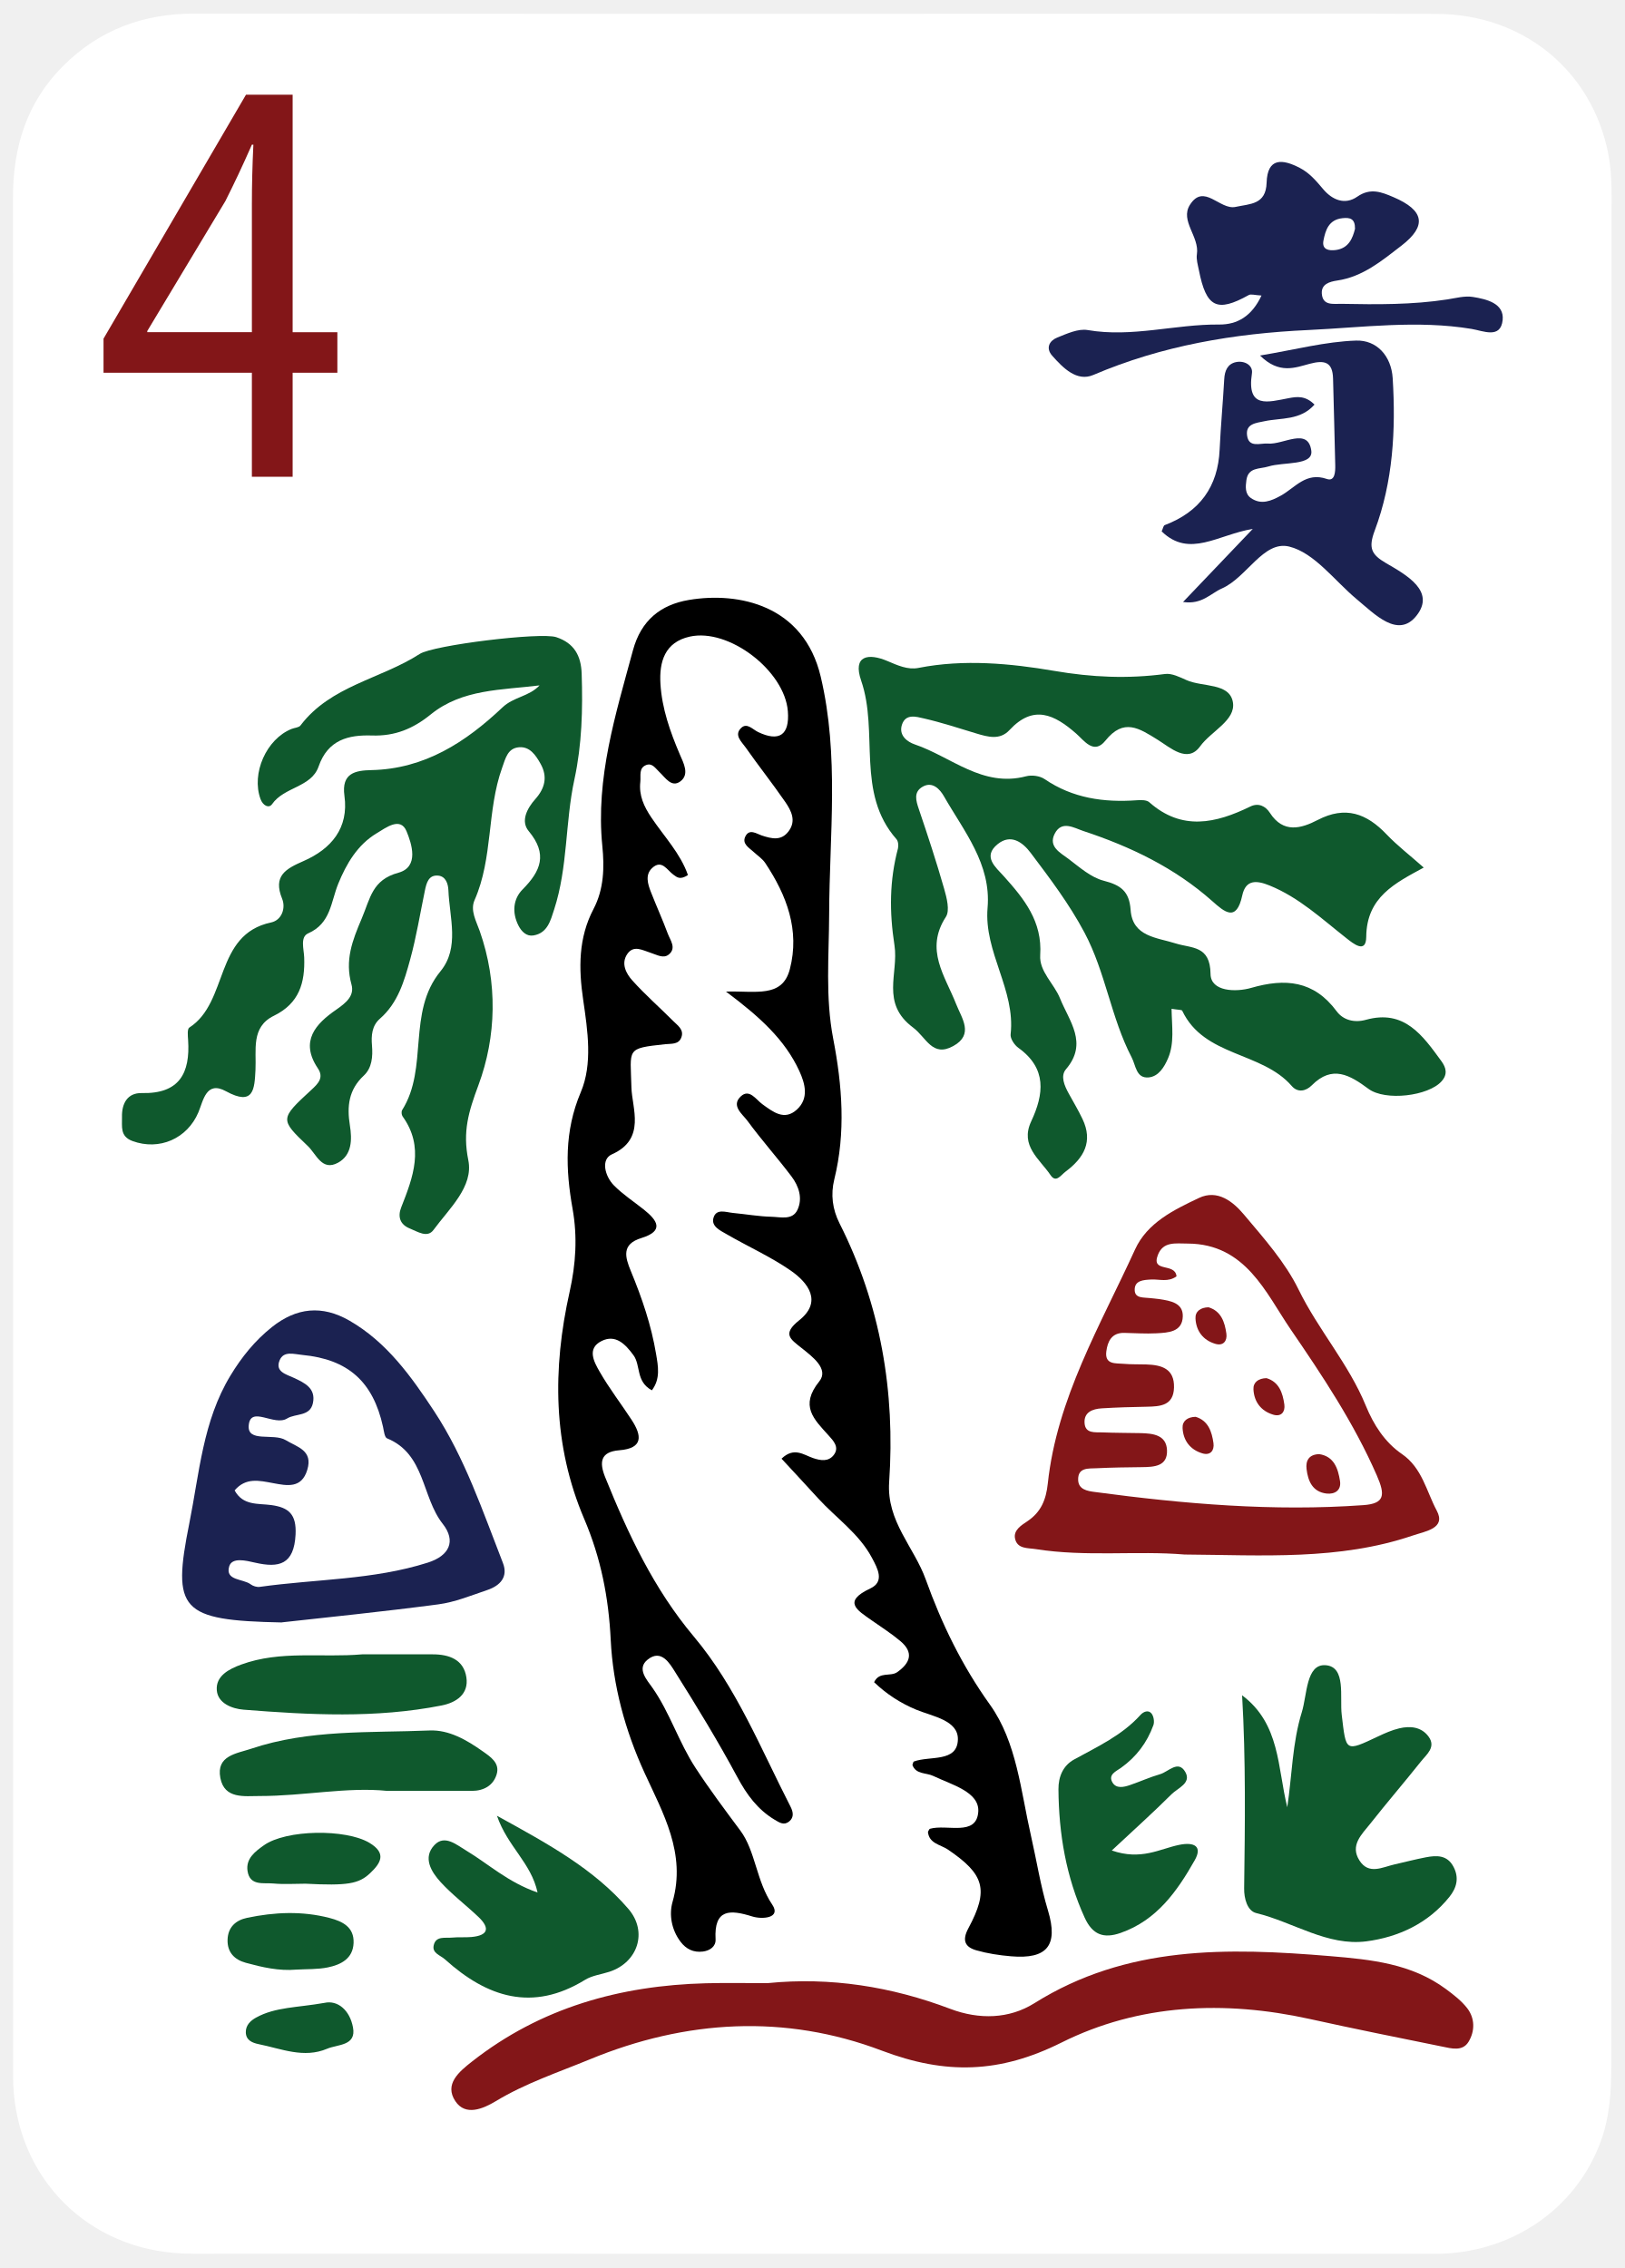
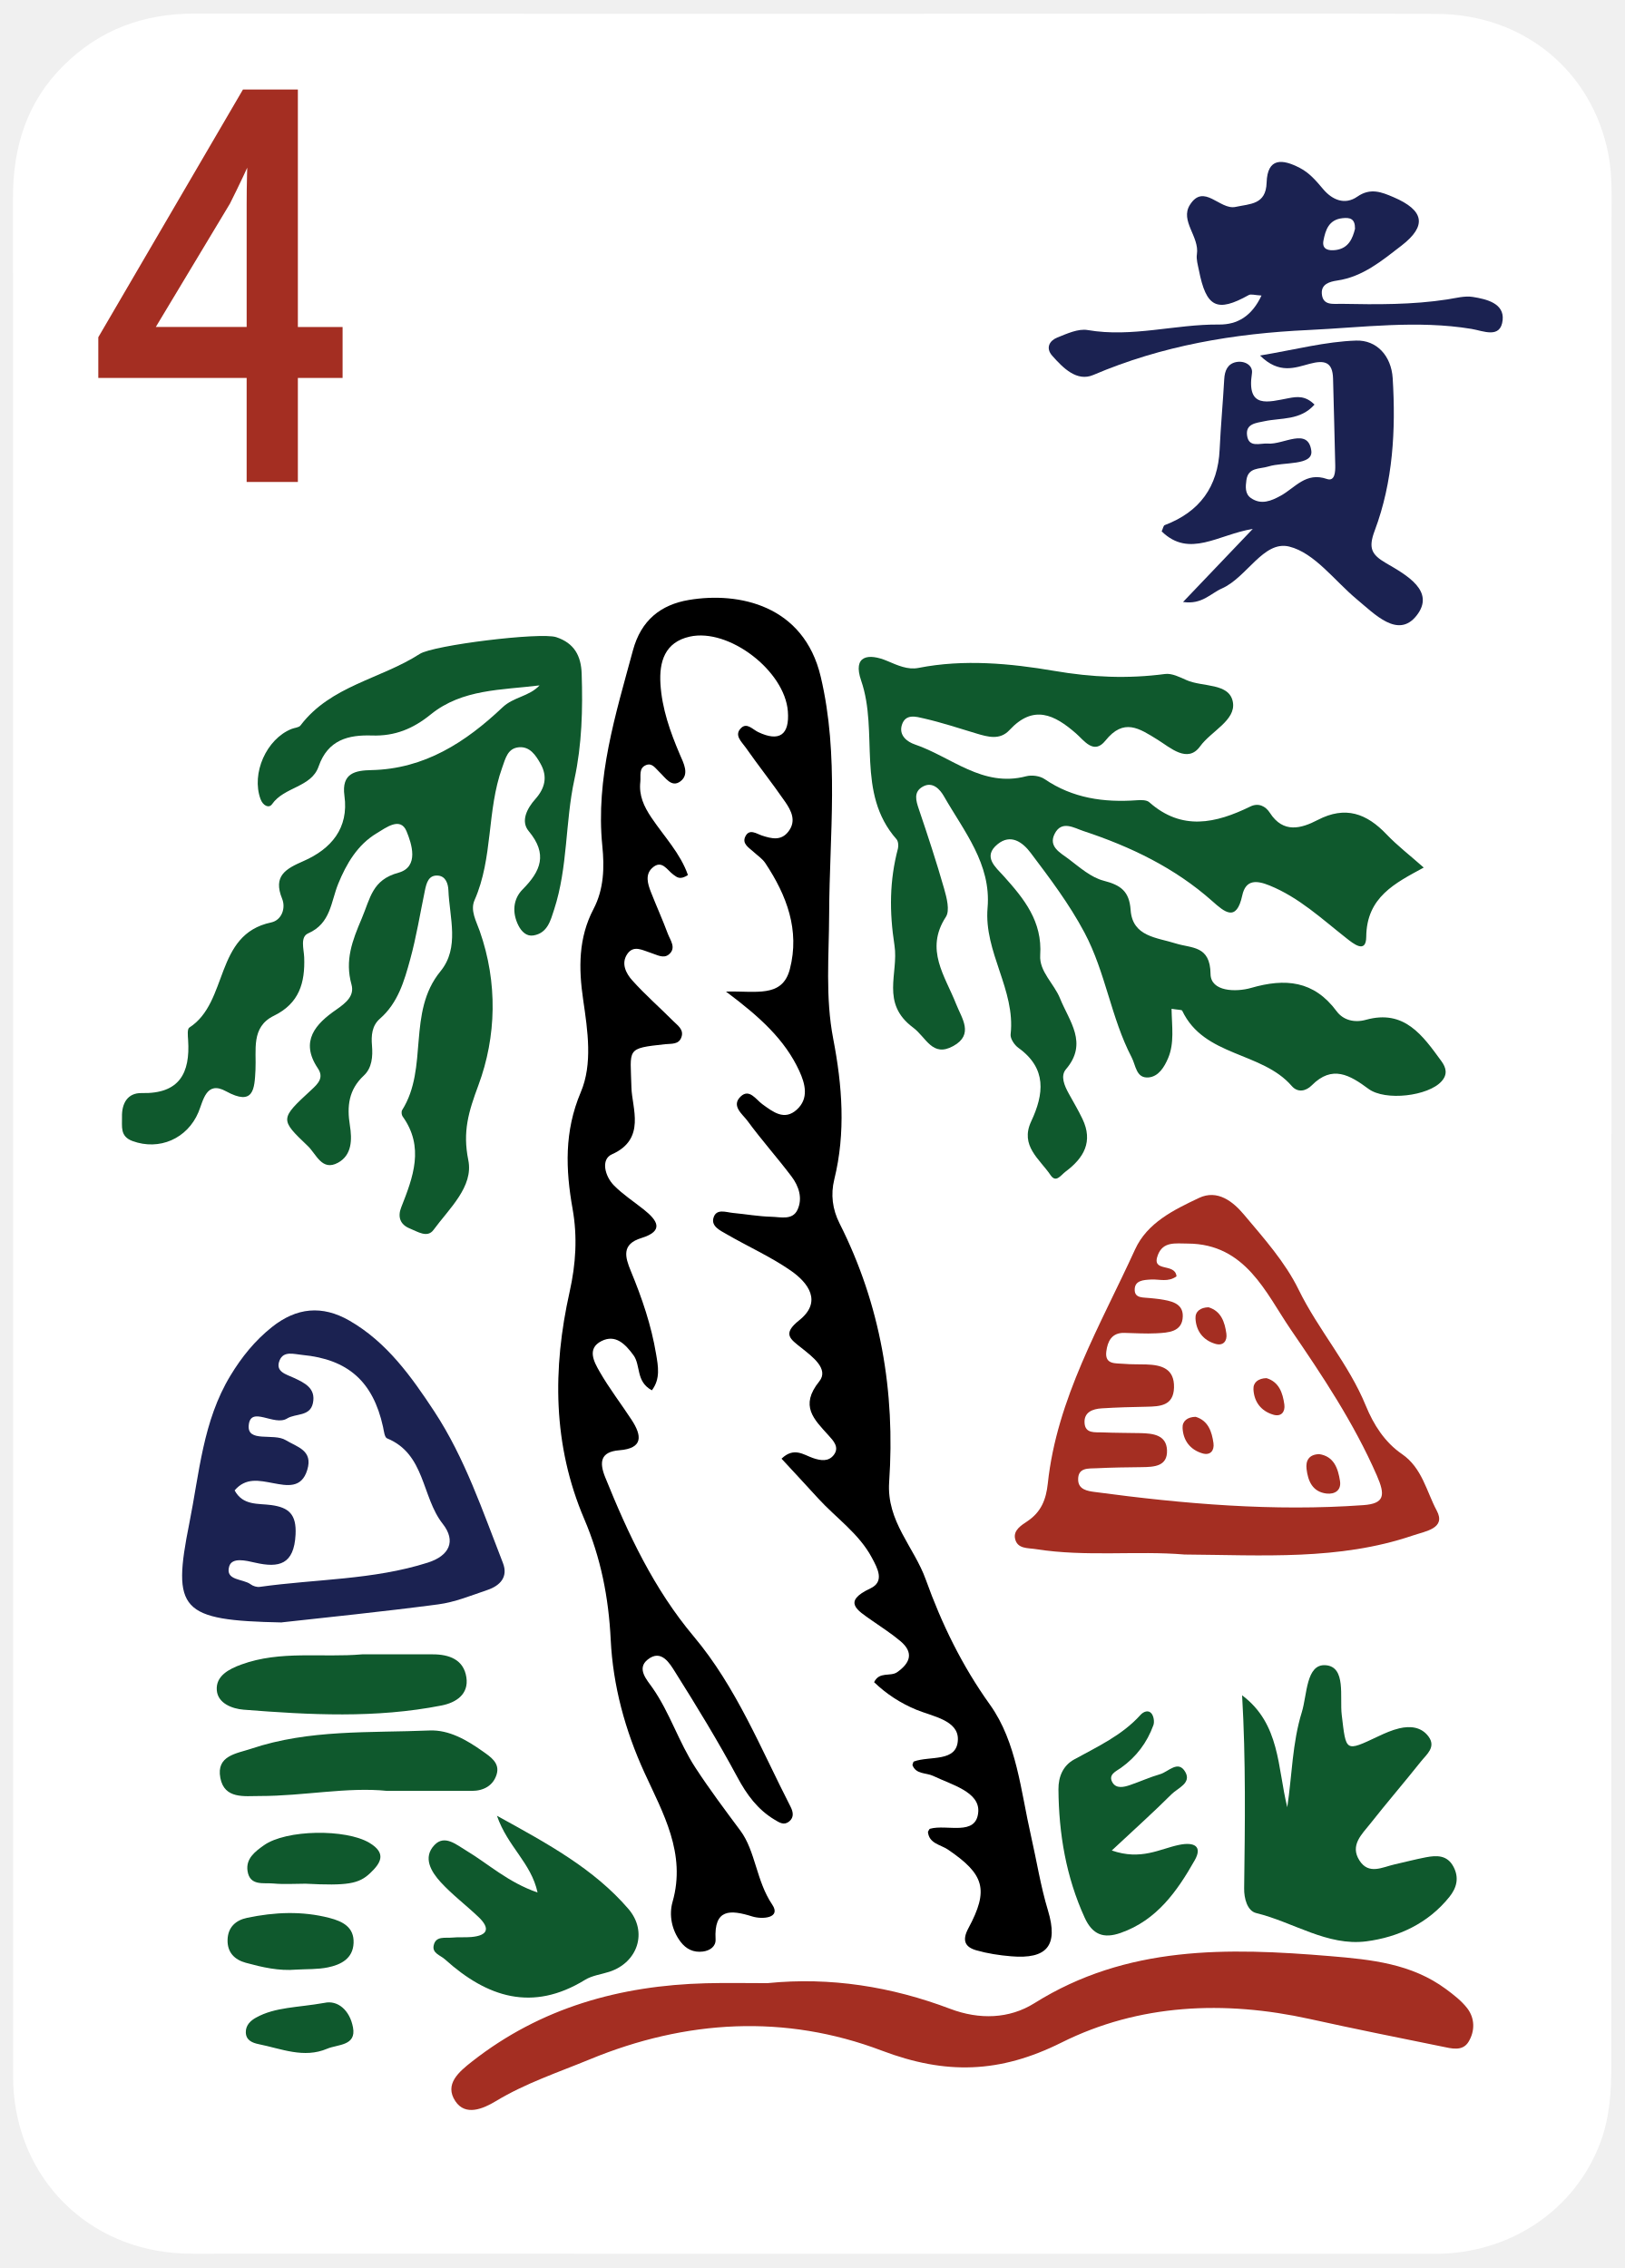
<svg xmlns="http://www.w3.org/2000/svg" id="Layer_1" data-name="Layer 1" viewBox="0 0 310.841 433.986" version="1.1" width="310.841" height="433.986">
  <defs id="defs1">
    <style id="style1">
      .cls-1 {
        fill: #fff;
      }

      .cls-2 {
        fill: #831618;
      }

      .cls-3 {
        fill: #1b2251;
      }

      .cls-4 {
        fill: #0f592d;
      }
    </style>
  </defs>
  <g id="g3" transform="translate(-86.56996,-31.14989)">
    <path d="m 397.39,299.93 c 0,-77.84 0.02,-155.7 0,-233.54 0,-10.31 -3.95,-18.92 -11.49,-25.92 -7.18,-6.67 -15.82,-9.34 -25.47,-9.32 -20.07,0.03 -40.14,0.03 -60.21,0.03 -59.06,0 -118.11,-0.02 -177.16,-0.03 -11.34,0 -20.72,4.34 -28.15,12.89 -6.27,7.22 -8.35,15.73 -8.34,25.12 0.08,59.52 0.04,119.04 0.04,178.55 0,49.66 -0.01,99.31 0,148.97 0,11.71 -0.06,23.43 0.17,35.14 0.17,8.21 3.52,15.25 9.04,21.3 8.08,8.86 18.27,11.9 30.02,11.88 72.97,-0.12 145.95,-0.03 218.92,-0.1 7.99,-0.01 16.05,0.84 23.98,-0.63 17.04,-3.17 28.65,-17.63 28.66,-35.57 0.03,-42.93 -0.01,-85.85 -0.01,-128.78 z m -2.43,-51.84 h -0.05 c 0,59.4 0,118.79 0,178.2 0,5.01 -0.29,9.96 -2.06,14.73 -4.8,12.96 -17.23,21.4 -31.66,21.4 -77.27,0 -154.53,-0.02 -231.79,-0.03 -2.55,0 -5.11,0.06 -7.66,-0.03 -18.18,-0.65 -31.86,-14.28 -32.59,-32.44 -0.03,-0.93 -0.02,-1.85 -0.02,-2.78 0,-119.38 0.02,-238.75 -0.03,-358.13 0,-9.73 2.62,-18.27 9.62,-25.26 6.96,-6.93 15.36,-10.01 25.14,-10 56.96,0.06 113.93,0.03 170.89,0.03 22.28,0 44.55,-0.09 66.82,0.03 16.55,0.09 29.64,10.91 32.75,26.74 0.84,4.24 0.62,8.55 0.63,12.84 0,58.24 0,116.48 0,174.72 z" id="path1" style="fill:none" />
    <path class="cls-1" d="m 394.91,248.09 h -0.05 c 0,59.4 0,118.79 0,178.2 0,5.01 -0.29,9.96 -2.06,14.73 -4.8,12.96 -17.23,21.4 -31.66,21.4 -77.27,0 -154.53,-0.02 -231.79,-0.03 -2.55,0 -5.11,0.06 -7.66,-0.03 -18.18,-0.65 -31.86,-14.28 -32.59,-32.44 -0.03,-0.93 -0.02,-1.85 -0.02,-2.78 0,-119.38 0.02,-238.75 -0.03,-358.13 0,-9.73 2.62,-18.27 9.62,-25.26 6.96,-6.93 15.36,-10.01 25.14,-10 56.96,0.06 113.93,0.03 170.89,0.03 22.28,0 44.55,-0.09 66.82,0.03 16.55,0.09 29.64,10.91 32.75,26.74 0.84,4.24 0.62,8.55 0.63,12.84 0,58.24 0,116.48 0,174.72 z" id="path2" />
-     <path class="cls-2" d="M 142.56,94.709 V 49.278 h -8.93 l -27.252,46.672 v 6.525 h 28.383 v 19.903 h 7.799 v -19.903 h 8.557 v -7.755 h -8.557 z M 134.762,70.302 V 94.709 H 114.748 V 94.489 L 129.687,69.632 c 1.692,-3.372 3.196,-6.525 5.075,-10.797 h 0.286 c -0.187,3.823 -0.286,7.645 -0.286,11.468 z" id="path3" style="stroke-width:1.098" />
+     <path class="cls-2" d="M 142.56,94.709 V 49.278 h -8.93 l -27.252,46.672 v 6.525 h 28.383 v 19.903 h 7.799 v -19.903 h 8.557 v -7.755 h -8.557 z M 134.762,70.302 V 94.709 H 114.748 V 94.489 L 129.687,69.632 c 1.692,-3.372 3.196,-6.525 5.075,-10.797 h 0.286 c -0.187,3.823 -0.286,7.645 -0.286,11.468 z" id="path3" style="stroke-width:2;stroke:#a42e22;stroke-opacity:1;stroke-dasharray:none;fill:#a42e22;fill-opacity:1" />
  </g>
  <g id="g23" transform="translate(-86.56996,-31.14989)">
    <path d="m 264.12,381.65 c 0.17,-0.26 0.24,-0.52 0.38,-0.56 3.26,-0.93 8.9,1.53 9.24,-3.25 0.27,-3.81 -5.11,-5.18 -8.61,-6.86 -1.35,-0.65 -3.32,-0.26 -3.99,-2.1 0.12,-0.3 0.15,-0.61 0.27,-0.66 3.05,-1.14 8.32,0.23 8.43,-4.21 0.09,-3.68 -4.81,-4.41 -7.95,-5.7 -3.06,-1.27 -5.72,-3.01 -8.08,-5.27 1.02,-2.11 3.11,-1 4.42,-1.92 2.54,-1.79 3.19,-3.78 0.6,-5.95 -1.72,-1.45 -3.64,-2.67 -5.49,-3.97 -2.72,-1.92 -5.67,-3.56 -0.25,-6.1 2.79,-1.31 1.39,-3.83 0.3,-5.87 -2.48,-4.65 -6.85,-7.6 -10.29,-11.37 -2.3,-2.53 -4.64,-5.03 -7,-7.59 2.39,-2.29 4.21,-0.74 6.02,-0.12 1.46,0.5 2.94,0.73 3.96,-0.57 1.17,-1.5 -0.09,-2.77 -0.99,-3.77 -2.79,-3.09 -5.56,-5.63 -1.77,-10.33 1.91,-2.37 -1.35,-4.76 -3.39,-6.39 -2.17,-1.73 -3.75,-2.67 -0.44,-5.31 4.43,-3.53 1.78,-7.14 -1.66,-9.52 -3.86,-2.67 -8.22,-4.61 -12.3,-6.98 -1.18,-0.68 -2.93,-1.48 -2.45,-3.1 0.54,-1.83 2.37,-1.06 3.74,-0.93 2.45,0.23 4.89,0.67 7.34,0.73 1.75,0.04 4.03,0.72 4.99,-1.33 1.03,-2.2 0.26,-4.52 -1.14,-6.38 -2.72,-3.6 -5.74,-6.98 -8.41,-10.62 -0.95,-1.3 -3.23,-2.9 -1.29,-4.71 1.64,-1.53 2.9,0.62 4.12,1.5 2.07,1.5 4.21,3.19 6.58,1.05 2.36,-2.13 1.63,-4.93 0.48,-7.43 -2.77,-6 -7.57,-10.35 -14.02,-15.17 5.7,-0.17 10.77,1.28 12.22,-4.29 1.94,-7.47 -0.6,-14.13 -4.7,-20.3 -0.55,-0.83 -1.47,-1.43 -2.22,-2.12 -0.88,-0.81 -2.28,-1.56 -1.6,-2.96 0.77,-1.58 2.14,-0.53 3.2,-0.18 1.85,0.6 3.65,1.04 5.04,-0.77 1.57,-2.03 0.56,-3.98 -0.61,-5.68 -2.44,-3.54 -5.12,-6.92 -7.59,-10.44 -0.74,-1.06 -2.26,-2.33 -0.84,-3.7 1.11,-1.08 2.19,0.27 3.25,0.78 4.06,1.94 6.04,0.54 5.69,-3.97 -0.6,-7.75 -11.28,-15.97 -18.78,-14.29 -4.77,1.07 -5.85,4.81 -5.6,9 0.28,4.76 1.86,9.21 3.73,13.59 0.69,1.6 1.88,3.77 0.08,5.11 -1.7,1.26 -2.87,-0.73 -4.03,-1.81 -0.73,-0.68 -1.35,-1.77 -2.51,-1.32 -1.47,0.58 -0.99,2.05 -1.12,3.22 -0.29,2.59 0.68,4.7 2.13,6.85 2.43,3.61 5.56,6.87 6.98,10.98 -1.53,1 -2.11,0.41 -2.77,-0.06 -1.22,-0.88 -2.22,-2.98 -4.06,-1.3 -1.4,1.28 -0.86,3.06 -0.25,4.62 1.05,2.68 2.24,5.3 3.24,7.99 0.47,1.25 1.66,2.71 0.21,3.93 -1.05,0.89 -2.33,0.06 -3.48,-0.29 -1.53,-0.47 -3.25,-1.57 -4.48,0.2 -1.26,1.82 -0.25,3.75 0.95,5.08 2.46,2.74 5.24,5.17 7.84,7.78 0.83,0.83 2.06,1.62 1.56,3.06 -0.5,1.47 -1.91,1.23 -3.11,1.36 -7.6,0.82 -6.64,0.8 -6.46,8.28 0.09,3.91 2.86,9.87 -3.73,12.79 -2.17,0.96 -1.36,4.18 0.38,5.95 1.71,1.73 3.8,3.09 5.72,4.62 2.57,2.05 3.99,4.08 -0.47,5.45 -3.84,1.18 -3.12,3.64 -2.01,6.33 2.13,5.14 3.92,10.39 4.83,15.88 0.39,2.32 0.86,4.73 -0.81,6.93 -3.11,-1.68 -2.09,-4.76 -3.52,-6.72 -1.57,-2.14 -3.43,-4.05 -6.11,-2.71 -2.87,1.44 -1.42,4.02 -0.36,5.87 1.83,3.19 4.1,6.13 6.12,9.22 1.96,3 2.26,5.45 -2.36,5.81 -3.65,0.29 -3.84,2.33 -2.71,5.14 4.39,10.87 9.3,21.38 16.97,30.51 8.13,9.68 12.81,21.45 18.51,32.57 0.46,0.91 0.73,1.99 -0.26,2.8 -0.99,0.82 -1.87,0.23 -2.77,-0.31 -3.28,-1.96 -5.36,-4.81 -7.17,-8.19 -3.68,-6.84 -7.73,-13.49 -11.87,-20.06 -1.06,-1.69 -2.68,-4.49 -5.28,-2.4 -2.16,1.74 -0.14,3.87 0.94,5.42 3.32,4.75 5,10.36 8.22,15.29 2.71,4.15 5.6,8 8.58,12.01 2.91,3.91 3.03,9.63 6.1,14.16 1.76,2.6 -1.92,2.86 -3.81,2.27 -4.22,-1.32 -7.36,-1.52 -7.03,4.38 0.07,1.34 -1.04,2.15 -2.42,2.33 -1.8,0.23 -3.21,-0.46 -4.28,-1.87 -1.74,-2.3 -2.23,-5.19 -1.53,-7.64 2.65,-9.26 -1.86,-17.03 -5.35,-24.66 -3.76,-8.21 -6.05,-16.74 -6.48,-25.43 -0.4,-8.17 -1.89,-15.72 -5.07,-23.17 -6.03,-14.12 -6.09,-28.74 -2.79,-43.49 1.18,-5.29 1.52,-10.46 0.56,-15.86 -1.33,-7.5 -1.62,-14.8 1.57,-22.32 2.29,-5.38 1.32,-11.78 0.46,-17.66 -0.89,-6.05 -0.93,-11.85 1.98,-17.4 2,-3.81 2.09,-7.99 1.68,-12.06 -1.3,-13.02 2.54,-25.15 5.86,-37.43 1.56,-5.76 5.31,-8.73 10.72,-9.64 9.5,-1.59 21.97,0.96 25.21,14.7 3.57,15.11 1.66,30.26 1.61,45.38 -0.03,8 -0.76,15.94 0.78,23.91 1.72,8.91 2.42,17.91 0.2,26.9 -0.71,2.88 -0.35,5.71 1,8.39 7.88,15.6 10.68,32.24 9.5,49.5 -0.52,7.54 4.77,12.43 7.01,18.68 3.03,8.44 6.92,16.46 12.28,23.94 5.14,7.19 5.89,16.53 7.84,25.06 1.09,4.76 1.83,9.61 3.26,14.33 2.01,6.68 -0.16,9.34 -7.07,8.75 -2.24,-0.19 -4.5,-0.53 -6.66,-1.15 -2.15,-0.62 -2.75,-1.89 -1.51,-4.2 3.97,-7.38 3.09,-10.32 -3.9,-15.07 -1.42,-0.96 -3.63,-1.14 -3.83,-3.4 z" id="path4" />
    <path class="cls-4" d="m 310.72,224.18 c 0.06,3.43 0.57,6.54 -0.65,9.43 -0.74,1.75 -1.85,3.55 -3.76,3.71 -2.38,0.19 -2.41,-2.29 -3.23,-3.85 -3.95,-7.59 -4.96,-16.23 -9.02,-23.87 -2.93,-5.51 -6.6,-10.35 -10.29,-15.25 -1.57,-2.09 -3.83,-3.68 -6.31,-1.68 -2.97,2.4 -0.38,4.43 1.16,6.14 3.9,4.34 7.4,8.65 6.97,15.11 -0.21,3.13 2.66,5.45 3.8,8.29 1.75,4.35 5.41,8.53 1.13,13.54 -1.11,1.3 -0.29,3.16 0.53,4.65 0.89,1.62 1.84,3.21 2.63,4.87 2.06,4.32 0.28,7.44 -3.21,10.05 -0.95,0.71 -1.85,2.26 -2.91,0.68 -2.07,-3.06 -5.88,-5.6 -3.7,-10.26 2.45,-5.23 3.04,-10.14 -2.44,-14.08 -0.76,-0.54 -1.59,-1.78 -1.49,-2.6 0.96,-8.53 -5.14,-15.7 -4.41,-24.21 0.72,-8.37 -4.53,-14.65 -8.36,-21.35 -0.72,-1.26 -2.14,-2.9 -4.05,-1.82 -1.79,1.01 -1.3,2.66 -0.73,4.33 1.71,5.04 3.37,10.09 4.83,15.2 0.49,1.73 1.13,4.16 0.33,5.39 -4.08,6.27 -0.15,11.29 1.96,16.67 1.08,2.74 3.46,5.83 -0.54,8.04 -4.03,2.23 -5.16,-1.66 -7.7,-3.54 -6.26,-4.67 -2.73,-10.35 -3.55,-15.71 -1,-6.49 -0.96,-12.39 0.66,-18.54 0.14,-0.54 0.06,-1.4 -0.28,-1.79 -7.82,-8.87 -3.34,-20.47 -6.76,-30.35 -1.66,-4.8 1.37,-5.3 5.03,-3.74 1.93,0.82 3.88,1.72 5.92,1.32 8.7,-1.72 17.65,-0.86 25.97,0.56 7.29,1.25 14.09,1.54 21.23,0.6 1.3,-0.17 2.8,0.59 4.1,1.17 3.08,1.37 8.25,0.48 8.88,4.24 0.58,3.47 -4.17,5.52 -6.28,8.44 -2.4,3.32 -5.73,0.21 -8.09,-1.25 -3.58,-2.22 -6.51,-4.23 -10.03,0.16 -2.22,2.77 -4.09,-0.06 -5.6,-1.37 -4.16,-3.64 -8.17,-5.6 -12.75,-0.66 -1.82,1.97 -4.11,1.32 -6.34,0.65 -3.33,-1.01 -6.66,-2.1 -10.05,-2.88 -1.44,-0.33 -3.49,-0.97 -4.19,1.23 -0.64,2.01 1.01,3.25 2.45,3.74 6.99,2.37 12.97,8.3 21.32,6.1 1.07,-0.28 2.63,-0.08 3.53,0.54 5.38,3.67 11.34,4.5 17.64,4.05 0.8,-0.06 1.88,-0.08 2.39,0.38 6.25,5.53 12.73,4.04 19.33,0.82 1.56,-0.76 2.91,-0.08 3.74,1.2 2.57,4 6,3.01 9.16,1.37 5.3,-2.75 9.35,-1.25 13.17,2.76 2.08,2.18 4.5,4.03 7.11,6.35 -5.45,2.97 -10.94,5.63 -11,13.26 -0.03,3.32 -2.5,1.28 -3.84,0.22 -4.67,-3.67 -9.02,-7.76 -14.66,-10.05 -2.51,-1.02 -4.56,-1.15 -5.22,1.9 -1.12,5.19 -3.4,3.17 -5.74,1.09 -7.19,-6.39 -15.66,-10.44 -24.68,-13.42 -1.77,-0.59 -4.12,-2.09 -5.46,0.51 -1.3,2.52 1.13,3.68 2.65,4.84 2.11,1.6 4.28,3.54 6.73,4.17 3.25,0.84 4.89,2.01 5.14,5.6 0.36,5.12 5.01,5.25 8.63,6.4 3.04,0.96 6.6,0.34 6.66,5.84 0.04,3.41 4.88,3.5 7.76,2.67 6.53,-1.89 12.01,-1.42 16.37,4.47 1.25,1.69 3.38,2.25 5.6,1.63 7.37,-2.05 10.86,3.01 14.43,7.9 0.93,1.28 1.24,2.53 0.04,3.87 -2.51,2.82 -10.75,3.84 -13.99,1.44 -3.55,-2.63 -6.91,-4.63 -10.84,-0.67 -1.11,1.12 -2.68,1.46 -3.83,0.13 -5.74,-6.63 -16.76,-5.55 -20.96,-14.41 -0.1,-0.2 -0.74,-0.15 -2.02,-0.36 z" id="path5" />
    <path class="cls-4" d="m 189.8,162.3 c -7.23,0.91 -14.78,0.66 -20.82,5.56 -3.39,2.75 -6.86,4.17 -11.22,4.03 -4.52,-0.15 -8.46,0.8 -10.24,5.95 -1.39,3.99 -6.58,3.86 -8.89,7.18 -0.61,0.88 -1.77,0.28 -2.22,-0.98 -1.78,-4.89 1.11,-11.47 5.95,-13.41 0.57,-0.23 1.39,-0.25 1.7,-0.66 5.78,-7.63 15.37,-8.88 22.82,-13.69 2.6,-1.68 23.12,-4.2 26.11,-3.21 3.45,1.14 4.76,3.57 4.87,7 0.22,6.79 0.06,13.54 -1.39,20.22 -1.78,8.21 -1.24,16.79 -3.87,24.87 -0.69,2.12 -1.26,4.54 -3.97,4.99 -1.32,0.22 -2.28,-0.74 -2.87,-1.9 -1.25,-2.47 -1.02,-5.08 0.8,-6.91 3.52,-3.54 4.81,-6.78 1.17,-11.15 -1.6,-1.91 -0.31,-4.37 1.26,-6.13 1.85,-2.08 2.39,-4.28 1.01,-6.75 -0.91,-1.63 -2.05,-3.35 -4.14,-3.17 -2.16,0.19 -2.56,2.08 -3.22,3.93 -2.95,8.2 -1.71,17.24 -5.27,25.31 -0.88,1.99 0.32,4.02 0.99,5.94 3.46,9.86 3.19,20.19 -0.25,29.47 -1.9,5.12 -3.05,8.87 -1.94,14.36 1.03,5.07 -3.66,9.26 -6.66,13.35 -1.18,1.6 -3.05,0.32 -4.54,-0.28 -1.89,-0.76 -2.33,-2.28 -1.64,-4.03 2.28,-5.79 4.49,-11.54 0.26,-17.43 -0.2,-0.28 -0.25,-0.91 -0.08,-1.19 5.11,-8.1 0.88,-18.68 7.34,-26.57 3.7,-4.52 1.72,-10.26 1.51,-15.51 -0.05,-1.23 -0.51,-2.65 -1.95,-2.79 -1.83,-0.17 -2.24,1.38 -2.54,2.83 -0.92,4.41 -1.63,8.87 -2.82,13.2 -1.13,4.13 -2.33,8.33 -5.79,11.35 -1.54,1.34 -1.68,3.23 -1.52,5.12 0.18,2.13 0,4.31 -1.56,5.76 -2.91,2.71 -3.25,5.89 -2.67,9.52 0.44,2.72 0.41,5.7 -2.27,7.16 -3.08,1.68 -4.14,-1.64 -5.78,-3.2 -5.36,-5.11 -5.36,-5.17 0.67,-10.73 1.33,-1.22 2.45,-2.36 1.25,-4.14 -3.5,-5.22 -0.37,-8.53 3.51,-11.21 1.9,-1.32 3.53,-2.66 2.93,-4.82 -1.29,-4.65 0.14,-8.36 1.97,-12.66 1.64,-3.87 1.99,-7.37 7,-8.73 4.05,-1.11 2.52,-5.6 1.57,-7.92 -1.17,-2.86 -3.94,-0.7 -5.74,0.38 -3.67,2.21 -5.78,5.84 -7.33,9.63 -1.43,3.5 -1.41,7.6 -5.76,9.51 -1.57,0.69 -0.82,3.01 -0.76,4.59 0.18,4.86 -0.94,8.81 -5.8,11.18 -4.43,2.16 -3.32,6.56 -3.52,10.37 -0.19,3.61 -0.3,7 -5.65,4.07 -3.79,-2.08 -4.33,1.8 -5.27,4.03 -2.12,5.03 -7.47,7.39 -12.61,5.5 -2.44,-0.9 -1.96,-2.8 -2.01,-4.57 -0.07,-2.61 1.04,-4.67 3.79,-4.61 7.19,0.17 9.28,-3.8 8.86,-10.15 -0.05,-0.81 -0.19,-2.11 0.23,-2.38 7.57,-4.87 4.72,-17.81 15.66,-20.12 2.02,-0.43 2.83,-2.74 2.1,-4.53 -1.79,-4.39 0.7,-5.73 4.08,-7.21 5.31,-2.32 8.7,-6.3 7.84,-12.49 -0.61,-4.39 2.14,-4.85 5.14,-4.92 10.2,-0.21 18.08,-5.36 25.09,-11.99 2.17,-2.06 5.07,-2.05 7.11,-4.23 z" id="path6" />
-     <path class="cls-2" d="m 233.49,410.62 c 11.93,-1.19 23.6,0.65 34.9,4.93 5.55,2.1 11.27,1.93 16.08,-1.08 17.69,-11.1 36.96,-10.65 56.63,-9.01 7.89,0.66 15.54,1.44 22.12,6.3 1.47,1.09 2.98,2.25 4.08,3.68 1.49,1.95 1.47,4.38 0.25,6.4 -1.16,1.92 -3.3,1.28 -5.08,0.92 -8.44,-1.71 -16.88,-3.41 -25.29,-5.27 -16.35,-3.61 -32.69,-2.9 -47.52,4.51 -11.82,5.9 -22.15,6.18 -34.38,1.54 -18.49,-7.01 -37.45,-5.93 -55.86,1.67 -6.06,2.5 -12.3,4.56 -17.97,7.99 -2.47,1.49 -5.83,2.92 -7.76,0.01 -2.16,-3.25 0.69,-5.62 3.2,-7.59 13.14,-10.31 28.31,-14.54 44.75,-14.97 3.9,-0.1 7.8,-0.02 11.85,-0.02 z" id="path7" />
-     <path class="cls-2" d="m 313.2,328.61 c -9.16,-0.77 -18.84,0.49 -28.43,-1.03 -1.56,-0.25 -3.59,0 -4,-2.05 -0.32,-1.6 1.25,-2.54 2.37,-3.29 2.62,-1.76 3.57,-4.12 3.9,-7.2 1.74,-16.33 10.07,-30.28 16.7,-44.81 2.34,-5.12 7.42,-7.57 12.22,-9.85 3.57,-1.69 6.53,0.71 8.61,3.18 3.81,4.53 7.89,9.1 10.45,14.34 3.79,7.75 9.6,14.24 12.87,22.24 1.48,3.62 3.63,7 6.92,9.25 3.86,2.65 4.69,7.16 6.65,10.82 1.82,3.41 -2.13,3.93 -4.6,4.77 -14.11,4.79 -28.69,3.74 -43.65,3.63 z m -1.52,-53.24 c -1.62,1.19 -3.29,0.53 -4.88,0.62 -1.47,0.08 -3.2,0.16 -3.13,2.05 0.05,1.6 1.75,1.35 2.92,1.5 0.61,0.08 1.23,0.1 1.83,0.2 2.07,0.33 4.52,0.7 4.45,3.3 -0.08,3.01 -2.8,3.12 -5.06,3.24 -2.04,0.11 -4.09,-0.04 -6.14,-0.08 -2.42,-0.05 -3.19,1.65 -3.43,3.55 -0.33,2.58 1.8,2.23 3.33,2.37 1.43,0.13 2.87,0.07 4.3,0.12 2.93,0.09 5.42,0.79 5.32,4.43 -0.1,3.47 -2.64,3.61 -5.24,3.66 -2.87,0.05 -5.74,0.13 -8.6,0.31 -1.74,0.11 -3.44,0.73 -3.27,2.85 0.15,2 1.98,1.7 3.35,1.75 2.46,0.1 4.92,0.09 7.38,0.14 2.35,0.06 4.92,0.33 5.04,3.26 0.13,3.12 -2.47,3.22 -4.83,3.25 -2.87,0.03 -5.74,0.07 -8.61,0.21 -1.55,0.08 -3.64,-0.21 -3.56,2.25 0.06,1.82 1.76,2.11 3.16,2.29 17.06,2.29 34.18,3.76 51.41,2.52 4.11,-0.29 4.21,-1.94 2.57,-5.69 -4.37,-10.01 -10.42,-19.09 -16.48,-27.94 -4.73,-6.91 -8.58,-16.37 -19.69,-16.42 -2.38,-0.01 -4.71,-0.44 -5.72,2.19 -1.33,3.44 3.3,1.4 3.57,4.07 z" id="path8" />
+     <path class="cls-2" d="m 233.49,410.62 c 11.93,-1.19 23.6,0.65 34.9,4.93 5.55,2.1 11.27,1.93 16.08,-1.08 17.69,-11.1 36.96,-10.65 56.63,-9.01 7.89,0.66 15.54,1.44 22.12,6.3 1.47,1.09 2.98,2.25 4.08,3.68 1.49,1.95 1.47,4.38 0.25,6.4 -1.16,1.92 -3.3,1.28 -5.08,0.92 -8.44,-1.71 -16.88,-3.41 -25.29,-5.27 -16.35,-3.61 -32.69,-2.9 -47.52,4.51 -11.82,5.9 -22.15,6.18 -34.38,1.54 -18.49,-7.01 -37.45,-5.93 -55.86,1.67 -6.06,2.5 -12.3,4.56 -17.97,7.99 -2.47,1.49 -5.83,2.92 -7.76,0.01 -2.16,-3.25 0.69,-5.62 3.2,-7.59 13.14,-10.31 28.31,-14.54 44.75,-14.97 3.9,-0.1 7.8,-0.02 11.85,-0.02 z" id="path7" style="fill:#a42e22;fill-opacity:1" />
+     <path class="cls-2" d="m 313.2,328.61 c -9.16,-0.77 -18.84,0.49 -28.43,-1.03 -1.56,-0.25 -3.59,0 -4,-2.05 -0.32,-1.6 1.25,-2.54 2.37,-3.29 2.62,-1.76 3.57,-4.12 3.9,-7.2 1.74,-16.33 10.07,-30.28 16.7,-44.81 2.34,-5.12 7.42,-7.57 12.22,-9.85 3.57,-1.69 6.53,0.71 8.61,3.18 3.81,4.53 7.89,9.1 10.45,14.34 3.79,7.75 9.6,14.24 12.87,22.24 1.48,3.62 3.63,7 6.92,9.25 3.86,2.65 4.69,7.16 6.65,10.82 1.82,3.41 -2.13,3.93 -4.6,4.77 -14.11,4.79 -28.69,3.74 -43.65,3.63 z m -1.52,-53.24 c -1.62,1.19 -3.29,0.53 -4.88,0.62 -1.47,0.08 -3.2,0.16 -3.13,2.05 0.05,1.6 1.75,1.35 2.92,1.5 0.61,0.08 1.23,0.1 1.83,0.2 2.07,0.33 4.52,0.7 4.45,3.3 -0.08,3.01 -2.8,3.12 -5.06,3.24 -2.04,0.11 -4.09,-0.04 -6.14,-0.08 -2.42,-0.05 -3.19,1.65 -3.43,3.55 -0.33,2.58 1.8,2.23 3.33,2.37 1.43,0.13 2.87,0.07 4.3,0.12 2.93,0.09 5.42,0.79 5.32,4.43 -0.1,3.47 -2.64,3.61 -5.24,3.66 -2.87,0.05 -5.74,0.13 -8.6,0.31 -1.74,0.11 -3.44,0.73 -3.27,2.85 0.15,2 1.98,1.7 3.35,1.75 2.46,0.1 4.92,0.09 7.38,0.14 2.35,0.06 4.92,0.33 5.04,3.26 0.13,3.12 -2.47,3.22 -4.83,3.25 -2.87,0.03 -5.74,0.07 -8.61,0.21 -1.55,0.08 -3.64,-0.21 -3.56,2.25 0.06,1.82 1.76,2.11 3.16,2.29 17.06,2.29 34.18,3.76 51.41,2.52 4.11,-0.29 4.21,-1.94 2.57,-5.69 -4.37,-10.01 -10.42,-19.09 -16.48,-27.94 -4.73,-6.91 -8.58,-16.37 -19.69,-16.42 -2.38,-0.01 -4.71,-0.44 -5.72,2.19 -1.33,3.44 3.3,1.4 3.57,4.07 z" id="path8" style="fill:#a42e22;fill-opacity:1" />
    <path class="cls-3" d="m 140.51,341.61 c -19.48,-0.39 -21.05,-2.33 -17.72,-18.97 1.93,-9.61 2.58,-19.54 7.87,-28.27 2.17,-3.58 4.66,-6.66 7.92,-9.27 4.73,-3.77 9.62,-4.24 14.82,-1.26 7.18,4.12 11.88,10.74 16.25,17.37 5.87,8.92 9.27,19.11 13.14,29.01 1.05,2.68 -0.54,4.35 -2.95,5.17 -3.1,1.05 -6.22,2.34 -9.43,2.76 -10.75,1.42 -21.55,2.51 -29.9,3.44 z m -9.05,-25.27 c 1.6,2.96 4.5,2.46 7.03,2.81 3.32,0.46 4.83,1.75 4.63,5.65 -0.3,5.73 -3.15,6.42 -7.73,5.37 -1.77,-0.4 -4.46,-1.1 -4.98,0.75 -0.76,2.73 2.66,2.29 4.13,3.4 0.45,0.34 1.19,0.56 1.74,0.48 10.72,-1.51 21.68,-1.31 32.14,-4.64 4.11,-1.31 5.47,-4.1 2.85,-7.43 -4.05,-5.14 -3.32,-13.36 -10.65,-16.35 -0.48,-0.2 -0.6,-1.43 -0.77,-2.21 -1.9,-8.65 -6.7,-12.92 -15.43,-13.75 -1.62,-0.15 -3.59,-0.84 -4.36,1.05 -0.88,2.16 1.25,2.65 2.68,3.31 2.11,0.98 4.3,2 3.7,4.86 -0.55,2.61 -3.31,1.93 -4.94,2.94 -2.47,1.53 -6.97,-2.51 -7.34,1.28 -0.34,3.42 4.73,1.45 7.07,2.86 2.24,1.35 5.26,1.96 4.13,5.69 -1.09,3.63 -3.91,3.03 -6.54,2.54 -2.64,-0.49 -5.21,-1.13 -7.36,1.39 z" id="path9" />
    <path class="cls-4" d="m 324.22,355.55 c 7.3,5.47 6.75,13.79 8.64,21.42 0.92,-6.13 0.96,-12.32 2.78,-18.18 1.04,-3.35 0.8,-9.27 4.55,-9 3.98,0.29 2.68,6.08 3.09,9.5 0.85,7.11 0.61,7.12 6.99,4.11 1.29,-0.61 2.63,-1.2 4.02,-1.53 2.1,-0.5 4.23,-0.28 5.59,1.56 1.51,2.04 -0.37,3.43 -1.45,4.79 -3.19,4.01 -6.53,7.89 -9.7,11.91 -1.61,2.03 -3.93,4.12 -2.05,7.04 1.78,2.77 4.36,1.27 6.69,0.74 2,-0.45 3.98,-0.97 5.99,-1.36 2.09,-0.4 4.12,-0.47 5.32,1.84 1.09,2.1 0.59,3.99 -0.78,5.71 -4.08,5.11 -9.82,7.74 -15.91,8.53 -7.47,0.96 -13.99,-3.69 -21.07,-5.41 -1.72,-0.42 -2.34,-2.82 -2.31,-4.73 0.16,-12.27 0.33,-24.54 -0.39,-36.96 z" id="path10" />
    <path class="cls-3" d="m 312.9,146.36 c 4.4,-4.62 8.4,-8.81 13.36,-14 -6.63,1.07 -12.12,5.65 -17.43,0.47 0.25,-0.54 0.33,-1.11 0.59,-1.2 q 10.03,-3.8 10.5,-14.46 c 0.21,-4.5 0.63,-8.99 0.88,-13.48 0.09,-1.6 0.64,-2.91 2.25,-3.25 1.63,-0.34 3.29,0.61 3.05,2.16 -1.05,6.87 3.14,5.47 7.03,4.74 1.59,-0.3 3.2,-0.52 4.94,1.23 -2.72,3.07 -6.39,2.5 -9.57,3.18 -1.6,0.34 -3.64,0.47 -3.33,2.73 0.33,2.43 2.5,1.43 3.98,1.55 2.95,0.25 7.7,-3.19 8.31,1.37 0.38,2.9 -5.28,2.1 -8.2,3.01 -1.71,0.53 -3.87,0.11 -4.22,2.62 -0.17,1.21 -0.29,2.62 0.85,3.41 1.97,1.39 3.92,0.56 5.76,-0.46 2.74,-1.52 4.78,-4.57 8.78,-3.18 1.57,0.54 1.63,-1.42 1.61,-2.59 -0.11,-5.54 -0.29,-11.08 -0.42,-16.62 -0.08,-3.22 -1.65,-3.57 -4.46,-2.83 -2.79,0.74 -5.85,2.05 -9.51,-1.58 6.73,-1.12 12.53,-2.67 18.38,-2.86 3.92,-0.13 6.73,2.9 7,7.2 0.61,9.91 0.07,19.8 -3.43,29.14 -1.27,3.37 -0.64,4.61 2.15,6.24 3.85,2.24 9.57,5.37 5.82,10.08 -3.52,4.42 -7.98,-0.31 -11.41,-3.16 -4.25,-3.54 -8.08,-8.88 -12.92,-10.08 -4.93,-1.22 -8.09,5.91 -12.9,8.02 -2.14,0.94 -3.81,3.12 -7.41,2.58 z" id="path11" />
    <path class="cls-3" d="m 327.93,87.7 c -1.3,-0.07 -2.01,-0.33 -2.44,-0.09 -6.08,3.39 -8.14,2.38 -9.54,-4.77 -0.2,-1 -0.53,-2.07 -0.38,-3.04 0.52,-3.35 -3.26,-6.38 -1.35,-9.43 2.68,-4.28 5.72,1.03 8.75,0.37 2.78,-0.61 5.81,-0.4 5.94,-4.64 0.15,-4.84 3.03,-4.54 6.33,-2.83 1.87,0.96 3.17,2.51 4.51,4.1 1.74,2.05 4.14,3.06 6.51,1.41 2.52,-1.75 4.66,-0.87 6.93,0.1 5.86,2.51 6.46,5.47 1.5,9.29 -3.69,2.84 -7.36,5.94 -12.27,6.66 -1.47,0.22 -3.07,0.68 -2.95,2.49 0.16,2.39 2.23,1.94 3.78,1.97 6.77,0.13 13.54,0.19 20.26,-0.85 1.61,-0.25 3.3,-0.72 4.86,-0.47 2.62,0.42 6.02,1.22 5.7,4.41 -0.38,3.67 -3.71,2.08 -5.94,1.71 -10.43,-1.72 -20.79,-0.28 -31.22,0.21 -14.28,0.66 -27.97,2.97 -41.16,8.6 -3.15,1.35 -5.79,-1.34 -7.87,-3.69 -1.28,-1.45 -0.54,-2.86 0.95,-3.46 1.87,-0.75 4.03,-1.76 5.86,-1.44 8.49,1.46 16.74,-1.14 25.12,-1.06 3.51,0.03 6.26,-1.59 8.12,-5.55 z m 17.89,-12.8 c 0.02,-1.91 -0.95,-2.16 -2.4,-2 -2.63,0.28 -3.25,2.29 -3.64,4.3 -0.33,1.75 1.08,1.96 2.37,1.79 2.45,-0.33 3.22,-2.22 3.68,-4.09 z" id="path12" />
    <path class="cls-4" d="m 189.42,393.28 c -1.25,-5.72 -5.71,-8.73 -7.77,-14.68 9.84,5.41 18.55,10.16 25.14,17.81 3.79,4.4 1.79,10.28 -3.63,12.04 -1.56,0.51 -3.3,0.71 -4.66,1.55 -10.06,6.18 -18.71,3.36 -26.78,-3.91 -0.88,-0.8 -2.48,-1.17 -2.18,-2.65 0.39,-1.92 2.22,-1.39 3.55,-1.53 1.22,-0.12 2.47,0 3.69,-0.11 3.15,-0.29 3.61,-1.66 1.35,-3.82 -2.37,-2.26 -5.03,-4.26 -7.24,-6.67 -1.82,-1.99 -3.49,-4.71 -1.19,-7.12 1.94,-2.03 4.18,-0.06 6.07,1.07 4.26,2.56 7.99,6.07 13.64,8.02 z" id="path13" />
    <path class="cls-4" d="m 299.27,385.24 c 5.64,1.96 9.19,-0.31 12.9,-1.07 2.87,-0.59 4.52,0.25 2.98,2.95 -3.35,5.91 -7.25,11.47 -14.15,13.89 -3.27,1.15 -5.41,0.37 -6.91,-2.93 -3.56,-7.82 -4.94,-16.03 -5.01,-24.53 -0.02,-2.44 0.89,-4.56 3,-5.72 4.49,-2.47 9.17,-4.62 12.69,-8.52 0.61,-0.67 1.52,-0.99 2.1,-0.3 0.43,0.51 0.61,1.6 0.38,2.24 -1.21,3.35 -3.28,6.1 -6.22,8.19 -0.93,0.66 -2.49,1.28 -1.62,2.78 0.72,1.24 2.17,0.91 3.34,0.51 1.94,-0.66 3.82,-1.52 5.79,-2.09 1.58,-0.45 3.45,-2.79 4.81,-0.42 1.23,2.14 -1.44,3.07 -2.62,4.25 -3.44,3.43 -7.06,6.68 -11.45,10.78 z" id="path14" />
    <path class="cls-4" d="m 160.65,373.84 c -7.62,-0.79 -15.96,0.99 -24.36,0.98 -2.97,0 -6.78,0.62 -7.56,-3.45 -0.83,-4.3 3.1,-4.66 5.9,-5.6 11.1,-3.73 22.69,-3.01 34.12,-3.49 3.71,-0.16 7.12,1.82 10.17,3.98 1.48,1.05 3.32,2.22 2.68,4.39 -0.64,2.16 -2.46,3.18 -4.75,3.19 -5.13,0.01 -10.25,0 -16.2,0 z" id="path15" />
    <path class="cls-4" d="m 155.86,347.71 c 4.5,0 9,0.01 13.51,0 3.17,0 5.92,1.02 6.43,4.4 0.49,3.23 -1.95,4.84 -4.76,5.39 -12.57,2.48 -25.23,1.8 -37.87,0.8 -2.14,-0.17 -4.92,-1.19 -5.12,-3.71 -0.23,-2.77 2.38,-4.09 4.69,-4.93 7.51,-2.75 15.41,-1.27 23.12,-1.95 z" id="path16" />
    <path class="cls-4" d="m 143.25,408.04 c -3.32,0.29 -6.51,-0.45 -9.66,-1.31 -2.15,-0.59 -3.55,-1.99 -3.48,-4.4 0.07,-2.42 1.58,-3.75 3.74,-4.2 5.24,-1.1 10.51,-1.34 15.75,0.02 2.5,0.65 4.75,1.74 4.62,4.8 -0.12,2.99 -2.43,4.15 -4.9,4.66 -1.97,0.41 -4.05,0.31 -6.08,0.43 z" id="path17" />
    <path class="cls-4" d="m 145.03,391.6 c -2.05,0 -4.12,0.15 -6.16,-0.04 -1.89,-0.18 -4.5,0.53 -4.94,-2.4 -0.35,-2.35 1.42,-3.7 3.13,-4.91 4.26,-3.03 15.68,-3.17 20.19,-0.47 3.32,1.99 2.2,3.85 0.14,5.8 -2.18,2.07 -4.38,2.43 -12.38,2.02 z" id="path18" />
    <path class="cls-4" d="m 148.66,414.4 c 2.5,-0.56 4.84,1.38 5.45,4.71 0.66,3.55 -2.93,3.21 -4.95,4.07 -4.47,1.9 -8.78,-0.01 -13.11,-0.88 -1.22,-0.25 -2.42,-0.75 -2.45,-2.26 -0.02,-1.34 0.86,-2.22 1.98,-2.83 3.68,-2.03 7.84,-1.88 13.08,-2.81 z" id="path19" />
-     <path class="cls-2" d="m 338.97,309.4 c 2.82,0.42 3.6,2.72 3.98,5.14 0.28,1.79 -1,2.59 -2.6,2.4 -2.67,-0.33 -3.53,-2.4 -3.8,-4.7 -0.18,-1.53 0.39,-2.78 2.42,-2.84 z" id="path20" />
-     <path class="cls-2" d="m 328.89,294.86 c 2.41,0.73 3.1,2.83 3.41,5.04 0.19,1.39 -0.58,2.42 -2.13,1.95 -2.34,-0.7 -3.66,-2.46 -3.78,-4.85 -0.07,-1.35 0.96,-2.11 2.5,-2.14 z" id="path21" />
-     <path class="cls-2" d="m 317.8,281.3 c 2.41,0.73 3.1,2.83 3.41,5.04 0.19,1.39 -0.58,2.42 -2.13,1.95 -2.34,-0.7 -3.66,-2.46 -3.78,-4.85 -0.07,-1.35 0.96,-2.11 2.5,-2.14 z" id="path22" />
-     <path class="cls-2" d="m 315.33,302.26 c 2.41,0.73 3.1,2.83 3.41,5.04 0.19,1.39 -0.58,2.42 -2.13,1.95 -2.34,-0.7 -3.66,-2.46 -3.78,-4.85 -0.07,-1.35 0.96,-2.11 2.5,-2.14 z" id="path23" />
+     <path class="cls-2" d="m 338.97,309.4 c 2.82,0.42 3.6,2.72 3.98,5.14 0.28,1.79 -1,2.59 -2.6,2.4 -2.67,-0.33 -3.53,-2.4 -3.8,-4.7 -0.18,-1.53 0.39,-2.78 2.42,-2.84 z" id="path20" style="fill:#a42e22;fill-opacity:1" />
+     <path class="cls-2" d="m 328.89,294.86 c 2.41,0.73 3.1,2.83 3.41,5.04 0.19,1.39 -0.58,2.42 -2.13,1.95 -2.34,-0.7 -3.66,-2.46 -3.78,-4.85 -0.07,-1.35 0.96,-2.11 2.5,-2.14 z" id="path21" style="fill:#a42e22;fill-opacity:1" />
+     <path class="cls-2" d="m 317.8,281.3 c 2.41,0.73 3.1,2.83 3.41,5.04 0.19,1.39 -0.58,2.42 -2.13,1.95 -2.34,-0.7 -3.66,-2.46 -3.78,-4.85 -0.07,-1.35 0.96,-2.11 2.5,-2.14 z" id="path22" style="fill:#a42e22;fill-opacity:1" />
+     <path class="cls-2" d="m 315.33,302.26 c 2.41,0.73 3.1,2.83 3.41,5.04 0.19,1.39 -0.58,2.42 -2.13,1.95 -2.34,-0.7 -3.66,-2.46 -3.78,-4.85 -0.07,-1.35 0.96,-2.11 2.5,-2.14 z" id="path23" style="fill:#a42e22;fill-opacity:1" />
  </g>
</svg>
